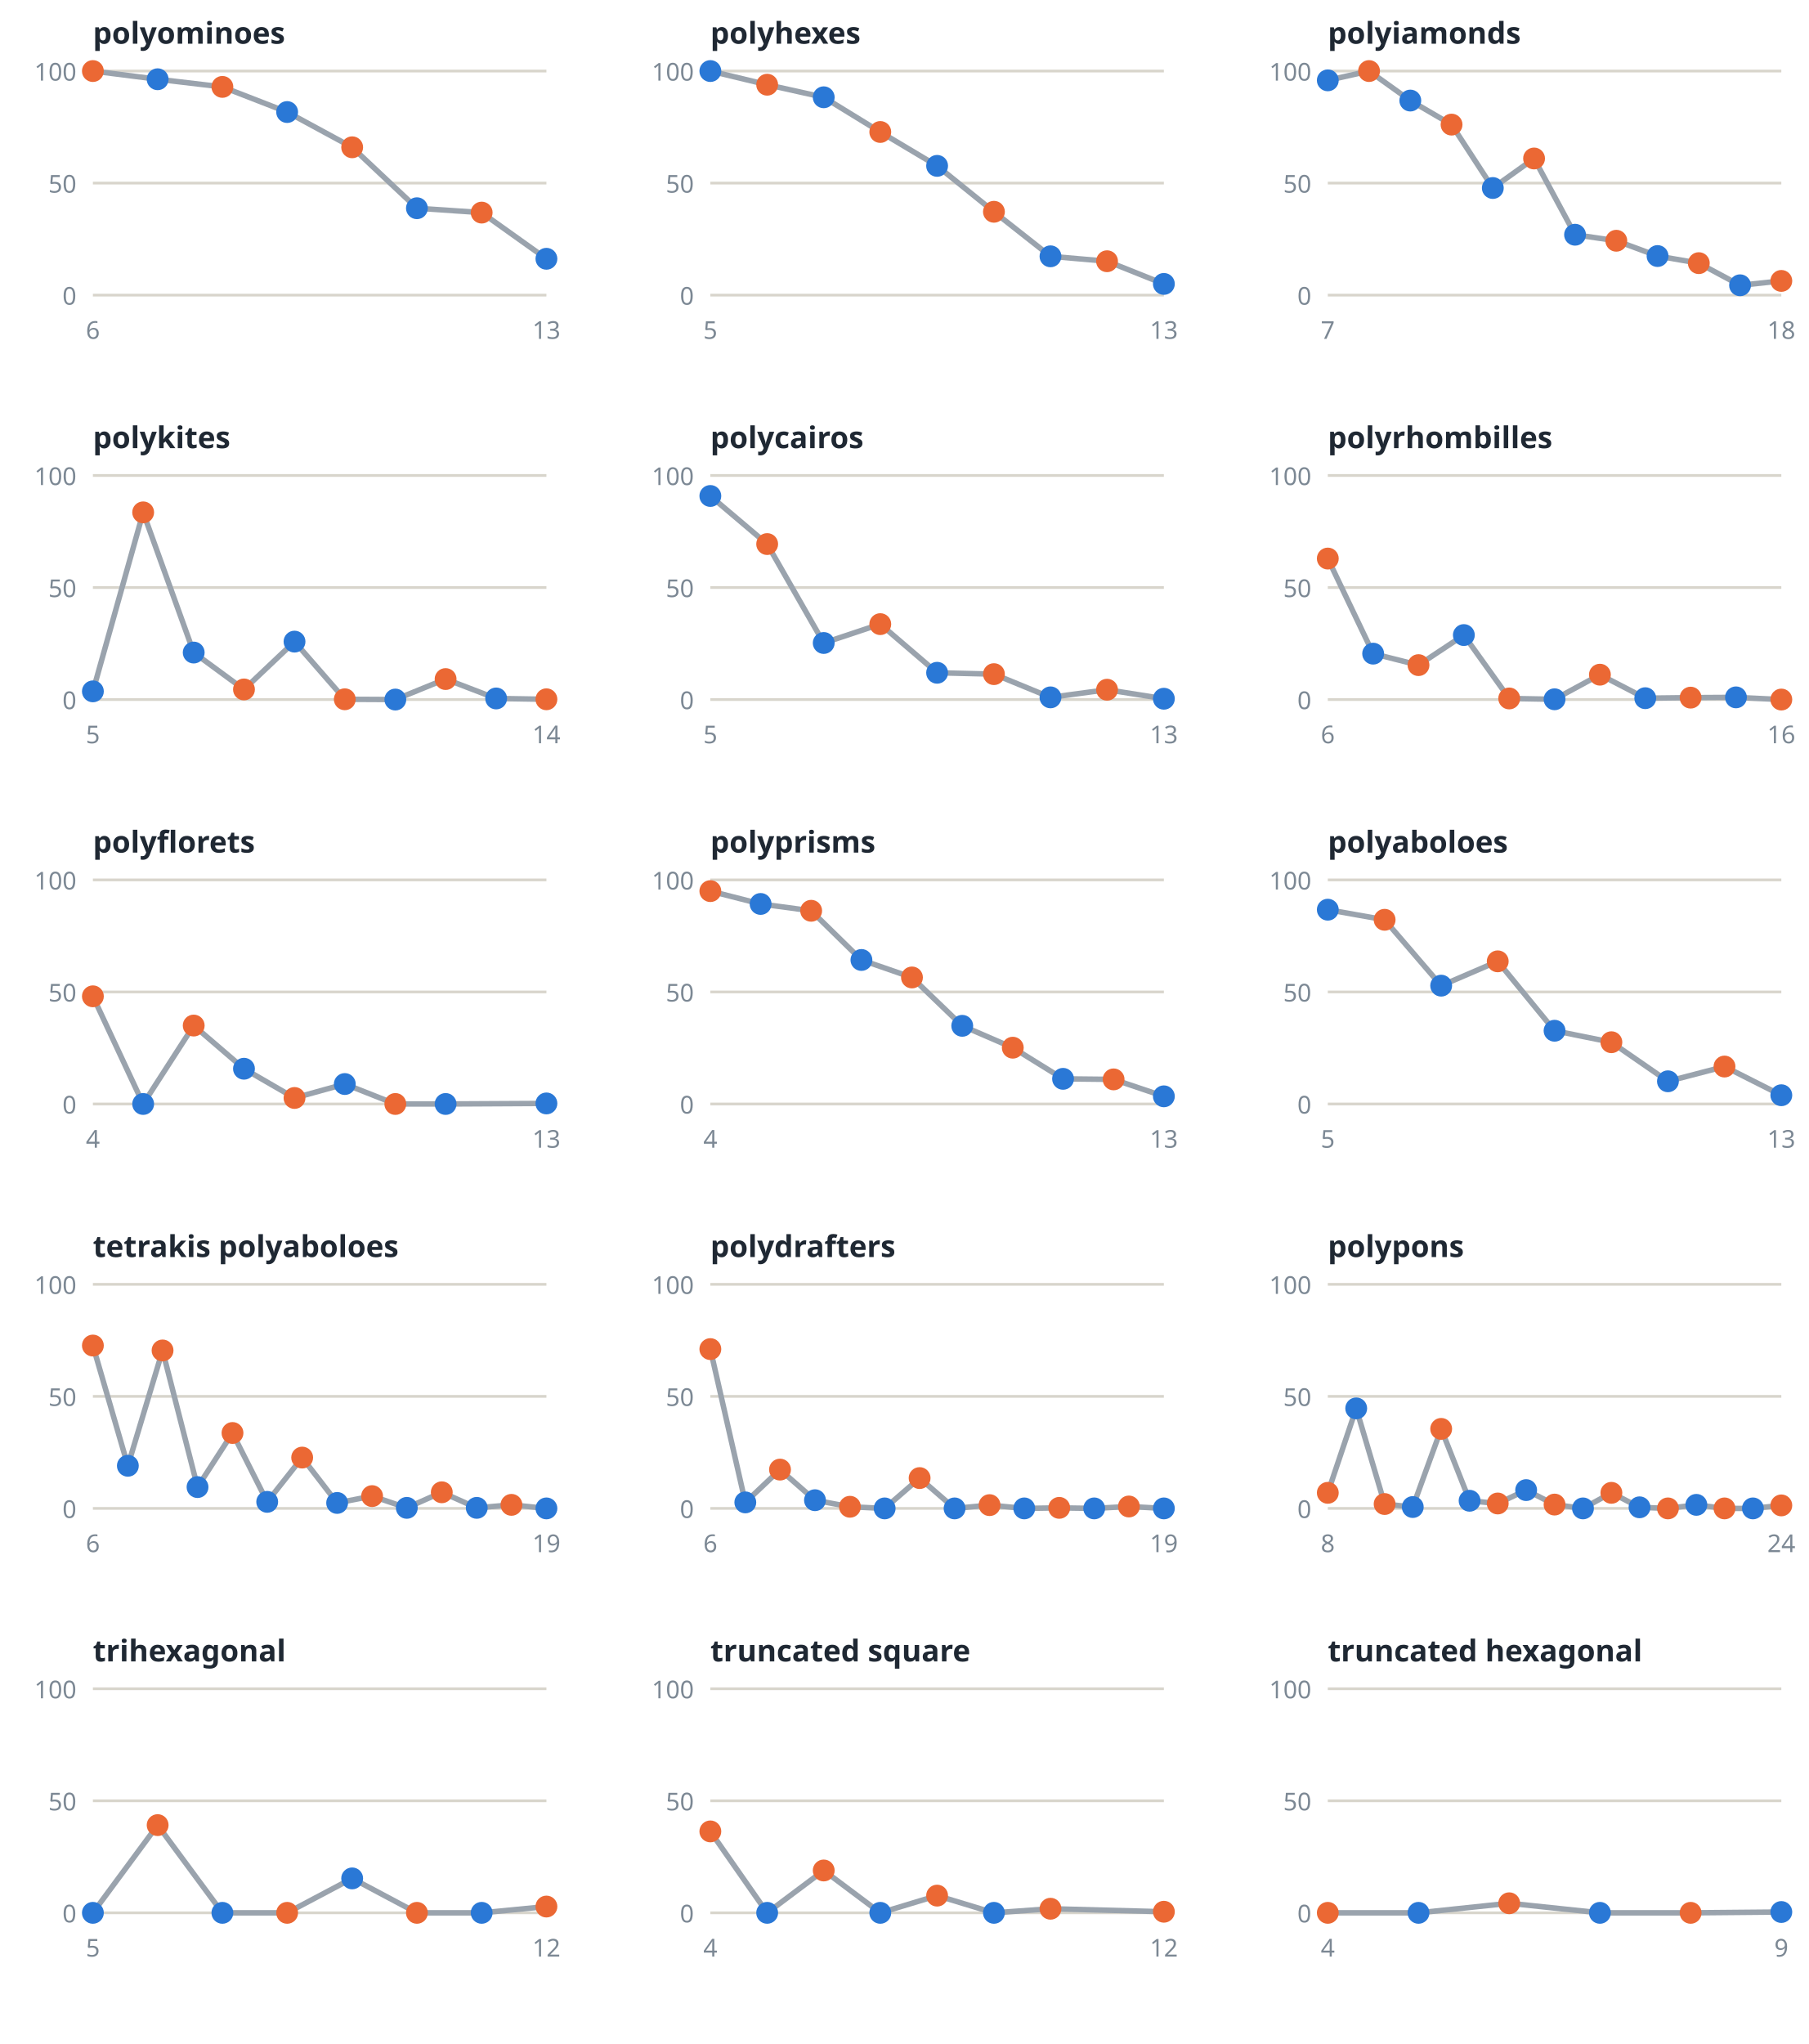
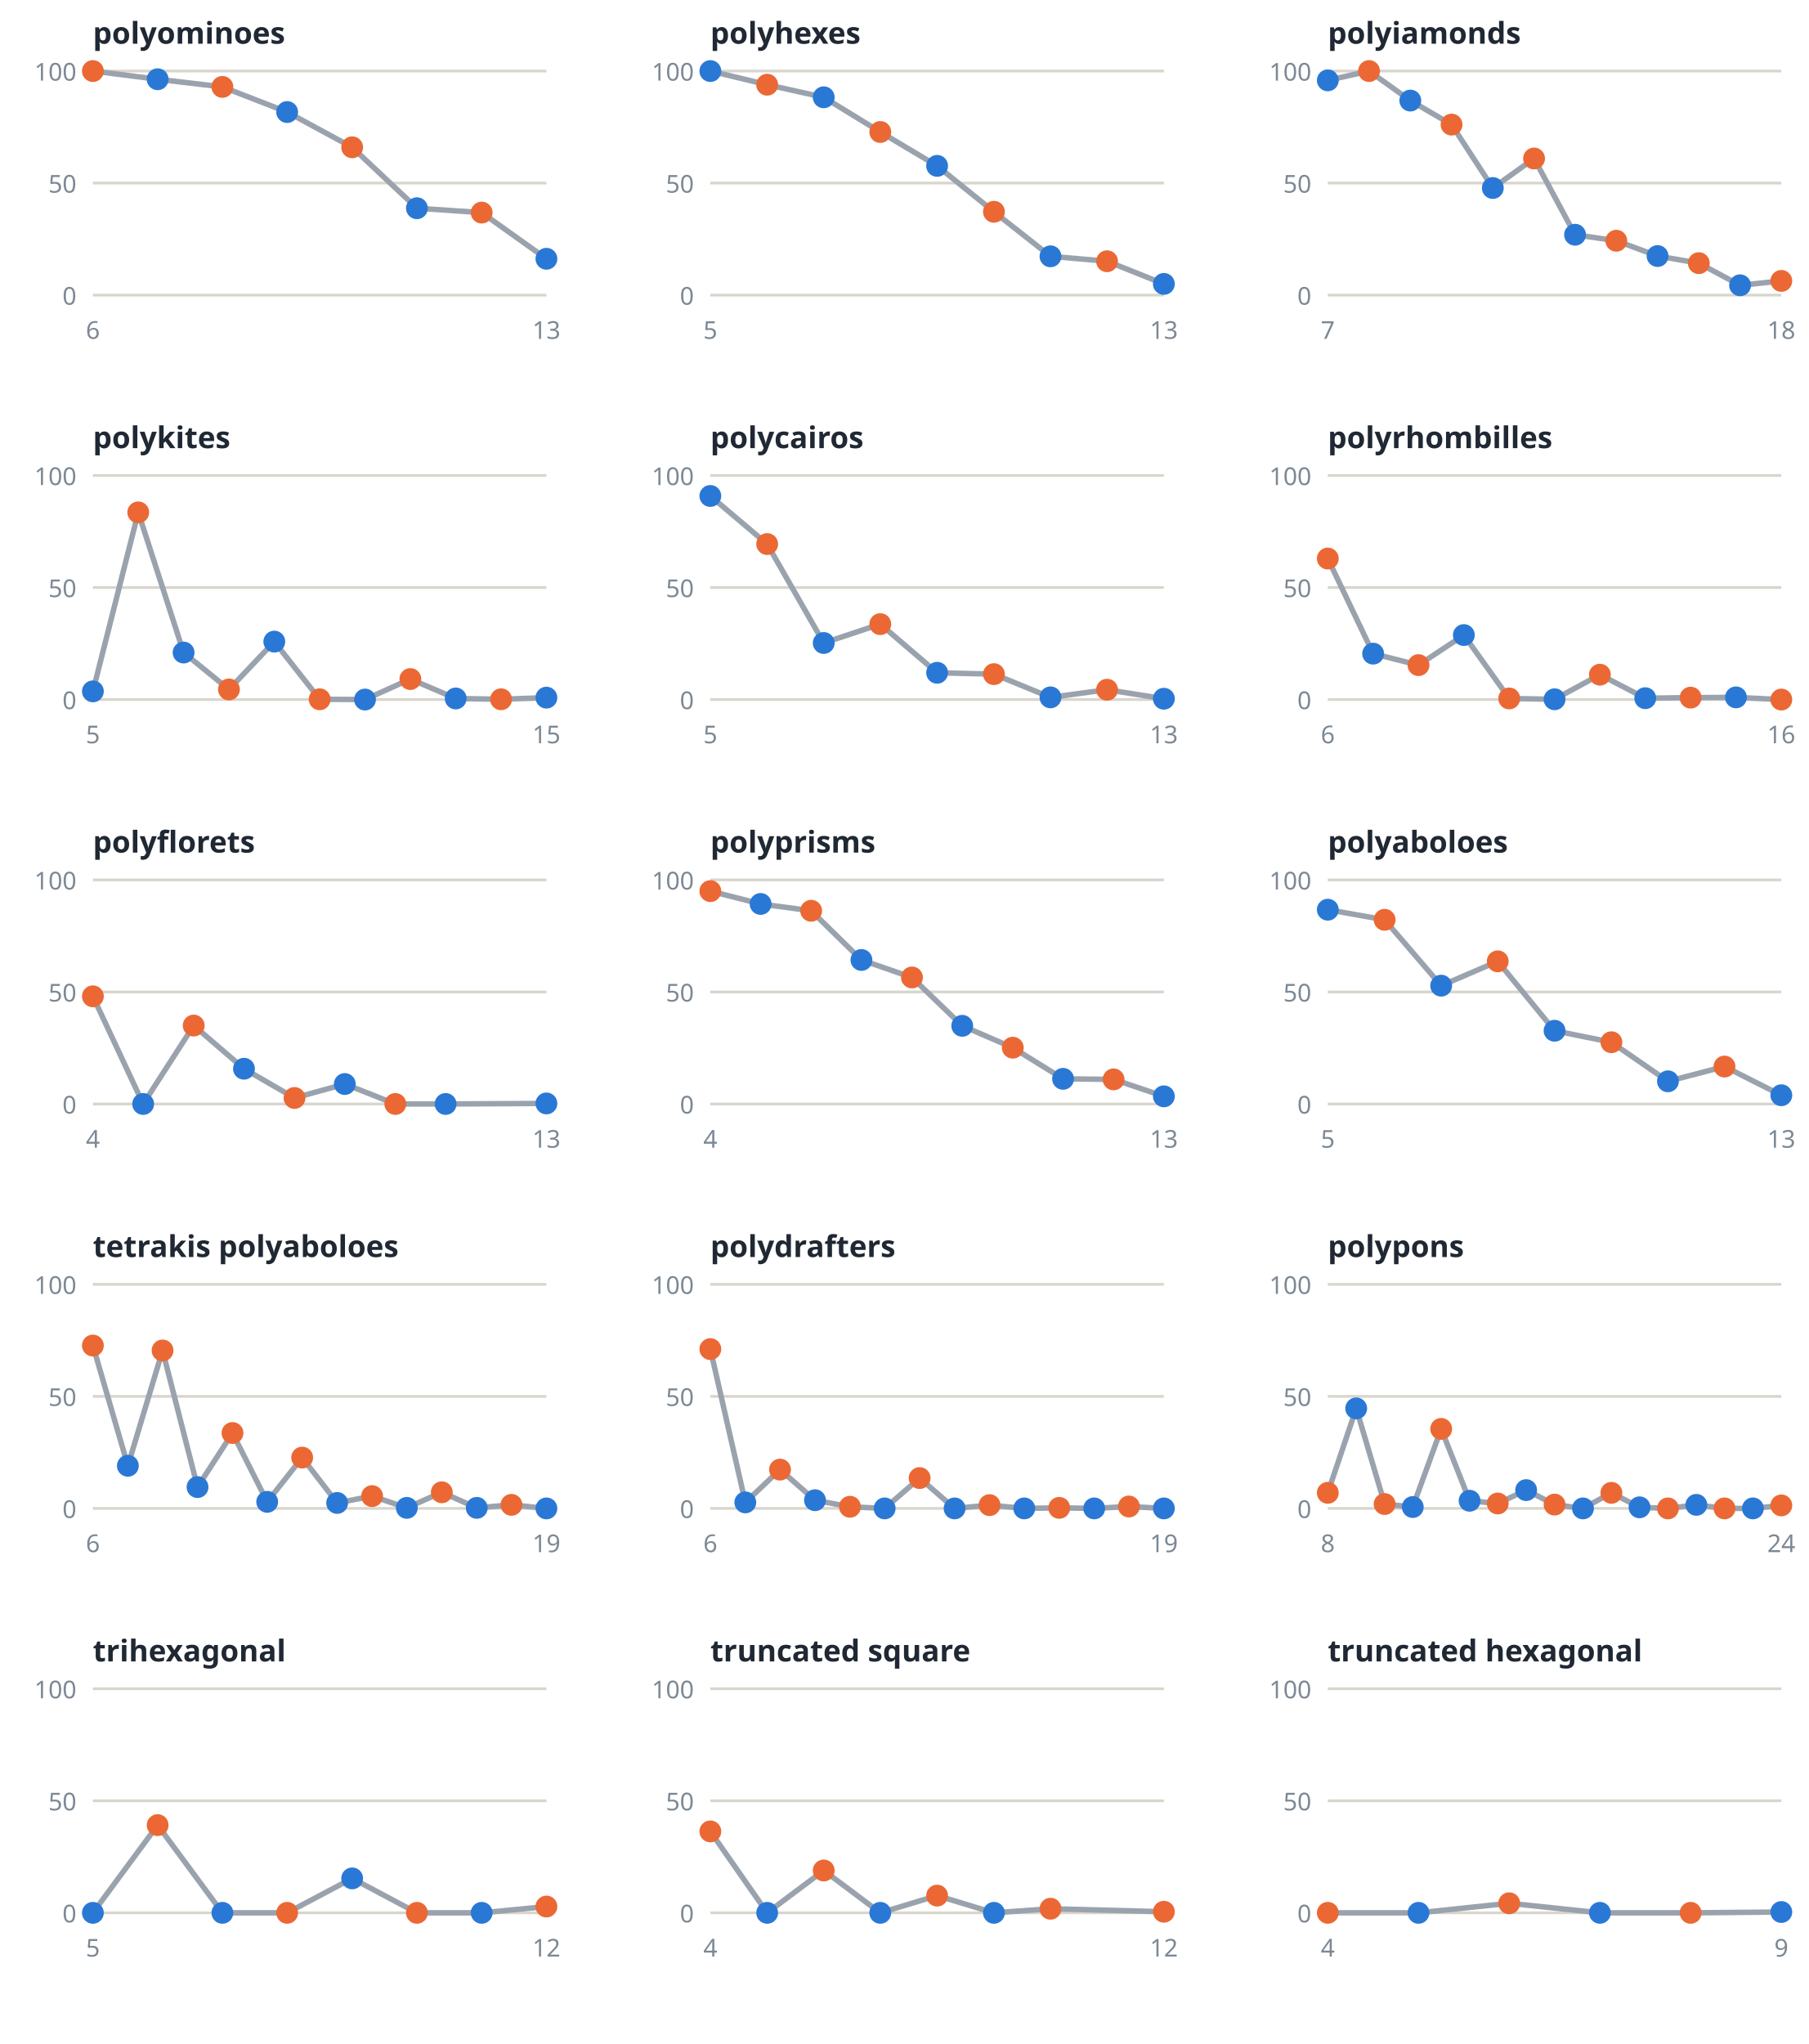
<svg xmlns="http://www.w3.org/2000/svg" viewBox="0 0 662 748" width="100%" role="img" aria-label="Fraction of shapes that tile the plane, by family and size">
  <style>
 .ptitle{font:600 11px ui-sans-serif,system-ui,sans-serif;fill:#1f2833}
 .axis{font:9px ui-sans-serif,system-ui,sans-serif;fill:#7c8894}
 .grid{stroke:#d8d5cc;stroke-width:1}
 .series{fill:none;stroke:#9aa3ad;stroke-width:2;stroke-linejoin:round}
 .dot.odd{fill:#2a78d6}
 .dot.even{fill:#eb6834}
 .key{font:10px ui-sans-serif,system-ui,sans-serif;fill:#5d6b7a}
 @media (prefers-color-scheme: dark){
  .ptitle{fill:#e6e8ea} .axis{fill:#98a4b0} .grid{stroke:#313a44}
  .series{stroke:#6b7480} .dot.odd{fill:#3987e5} .dot.even{fill:#d9552a}
  .key{fill:#9aa6b2}
 }
</style>
  <g class="panel">
    <text class="ptitle" x="34" y="16">polyominoes</text>
    <line class="grid" x1="34" y1="108.0" x2="200" y2="108.0" />
    <text class="axis" x="28" y="111.5" text-anchor="end">0</text>
    <line class="grid" x1="34" y1="67.0" x2="200" y2="67.0" />
    <text class="axis" x="28" y="70.5" text-anchor="end">50</text>
    <line class="grid" x1="34" y1="26.0" x2="200" y2="26.0" />
    <text class="axis" x="28" y="29.5" text-anchor="end">100</text>
    <path class="series" d="M34.0,26.0 L57.7,29.0 L81.4,31.8 L105.1,41.0 L128.9,53.9 L152.6,76.2 L176.3,77.8 L200.0,94.7" />
    <circle class="dot even" cx="34.0" cy="26.0" r="4" />
    <circle class="dot odd" cx="57.7" cy="29.0" r="4" />
    <circle class="dot even" cx="81.4" cy="31.8" r="4" />
    <circle class="dot odd" cx="105.1" cy="41.0" r="4" />
    <circle class="dot even" cx="128.9" cy="53.9" r="4" />
    <circle class="dot odd" cx="152.6" cy="76.2" r="4" />
    <circle class="dot even" cx="176.3" cy="77.8" r="4" />
    <circle class="dot odd" cx="200.0" cy="94.7" r="4" />
    <text class="axis" x="34.0" y="124" text-anchor="middle">6</text>
    <text class="axis" x="200.0" y="124" text-anchor="middle">13</text>
  </g>
  <g class="panel">
    <text class="ptitle" x="260" y="16">polyhexes</text>
    <line class="grid" x1="260" y1="108.0" x2="426" y2="108.0" />
    <text class="axis" x="254" y="111.5" text-anchor="end">0</text>
    <line class="grid" x1="260" y1="67.0" x2="426" y2="67.0" />
    <text class="axis" x="254" y="70.5" text-anchor="end">50</text>
    <line class="grid" x1="260" y1="26.0" x2="426" y2="26.0" />
    <text class="axis" x="254" y="29.5" text-anchor="end">100</text>
    <path class="series" d="M260.0,26.0 L280.8,31.0 L301.5,35.6 L322.2,48.3 L343.0,60.7 L363.8,77.5 L384.5,93.8 L405.2,95.6 L426.0,103.9" />
    <circle class="dot odd" cx="260.0" cy="26.0" r="4" />
    <circle class="dot even" cx="280.8" cy="31.0" r="4" />
    <circle class="dot odd" cx="301.5" cy="35.6" r="4" />
    <circle class="dot even" cx="322.2" cy="48.3" r="4" />
    <circle class="dot odd" cx="343.0" cy="60.7" r="4" />
    <circle class="dot even" cx="363.8" cy="77.5" r="4" />
    <circle class="dot odd" cx="384.5" cy="93.8" r="4" />
    <circle class="dot even" cx="405.2" cy="95.6" r="4" />
    <circle class="dot odd" cx="426.0" cy="103.9" r="4" />
    <text class="axis" x="260.0" y="124" text-anchor="middle">5</text>
    <text class="axis" x="426.0" y="124" text-anchor="middle">13</text>
  </g>
  <g class="panel">
    <text class="ptitle" x="486" y="16">polyiamonds</text>
    <line class="grid" x1="486" y1="108.0" x2="652" y2="108.0" />
    <text class="axis" x="480" y="111.5" text-anchor="end">0</text>
    <line class="grid" x1="486" y1="67.0" x2="652" y2="67.0" />
    <text class="axis" x="480" y="70.5" text-anchor="end">50</text>
    <line class="grid" x1="486" y1="26.0" x2="652" y2="26.0" />
    <text class="axis" x="480" y="29.5" text-anchor="end">100</text>
    <path class="series" d="M486.0,29.4 L501.1,26.0 L516.2,36.8 L531.3,45.6 L546.4,68.8 L561.5,58.0 L576.5,85.9 L591.6,88.1 L606.7,93.7 L621.8,96.3 L636.9,104.4 L652.0,102.8" />
    <circle class="dot odd" cx="486.0" cy="29.4" r="4" />
    <circle class="dot even" cx="501.1" cy="26.0" r="4" />
    <circle class="dot odd" cx="516.2" cy="36.8" r="4" />
    <circle class="dot even" cx="531.3" cy="45.6" r="4" />
    <circle class="dot odd" cx="546.4" cy="68.8" r="4" />
    <circle class="dot even" cx="561.5" cy="58.0" r="4" />
    <circle class="dot odd" cx="576.5" cy="85.9" r="4" />
    <circle class="dot even" cx="591.6" cy="88.1" r="4" />
    <circle class="dot odd" cx="606.7" cy="93.7" r="4" />
    <circle class="dot even" cx="621.8" cy="96.3" r="4" />
    <circle class="dot odd" cx="636.9" cy="104.4" r="4" />
    <circle class="dot even" cx="652.0" cy="102.8" r="4" />
    <text class="axis" x="486.0" y="124" text-anchor="middle">7</text>
    <text class="axis" x="652.0" y="124" text-anchor="middle">18</text>
  </g>
  <g class="panel">
    <text class="ptitle" x="34" y="164">polykites</text>
    <line class="grid" x1="34" y1="256.0" x2="200" y2="256.0" />
    <text class="axis" x="28" y="259.5" text-anchor="end">0</text>
    <line class="grid" x1="34" y1="215.0" x2="200" y2="215.0" />
    <text class="axis" x="28" y="218.5" text-anchor="end">50</text>
    <line class="grid" x1="34" y1="174.0" x2="200" y2="174.0" />
    <text class="axis" x="28" y="177.5" text-anchor="end">100</text>
-     <path class="series" d="M34.0,253.0 L52.4,187.5 L70.9,238.8 L89.3,252.3 L107.8,234.8 L126.2,255.9 L144.7,256.0 L163.1,248.5 L181.6,255.6 L200.0,255.9" />
+     <path class="series" d="M34.0,253.0 L50.6,187.5 L67.2,238.8 L83.8,252.3 L100.4,234.8 L117.0,255.9 L133.6,256.0 L150.2,248.5 L166.8,255.6 L183.4,255.9 L200.0,255.3" />
    <circle class="dot odd" cx="34.0" cy="253.0" r="4" />
-     <circle class="dot even" cx="52.4" cy="187.5" r="4" />
-     <circle class="dot odd" cx="70.9" cy="238.8" r="4" />
-     <circle class="dot even" cx="89.3" cy="252.3" r="4" />
-     <circle class="dot odd" cx="107.8" cy="234.8" r="4" />
-     <circle class="dot even" cx="126.2" cy="255.9" r="4" />
-     <circle class="dot odd" cx="144.7" cy="256.0" r="4" />
-     <circle class="dot even" cx="163.1" cy="248.5" r="4" />
-     <circle class="dot odd" cx="181.6" cy="255.6" r="4" />
-     <circle class="dot even" cx="200.0" cy="255.9" r="4" />
+     <circle class="dot even" cx="50.6" cy="187.5" r="4" />
+     <circle class="dot odd" cx="67.2" cy="238.8" r="4" />
+     <circle class="dot even" cx="83.8" cy="252.3" r="4" />
+     <circle class="dot odd" cx="100.4" cy="234.8" r="4" />
+     <circle class="dot even" cx="117.0" cy="255.9" r="4" />
+     <circle class="dot odd" cx="133.6" cy="256.0" r="4" />
+     <circle class="dot even" cx="150.2" cy="248.5" r="4" />
+     <circle class="dot odd" cx="166.8" cy="255.6" r="4" />
+     <circle class="dot even" cx="183.4" cy="255.9" r="4" />
+     <circle class="dot odd" cx="200.0" cy="255.3" r="4" />
    <text class="axis" x="34.0" y="272" text-anchor="middle">5</text>
-     <text class="axis" x="200.0" y="272" text-anchor="middle">14</text>
+     <text class="axis" x="200.0" y="272" text-anchor="middle">15</text>
  </g>
  <g class="panel">
    <text class="ptitle" x="260" y="164">polycairos</text>
    <line class="grid" x1="260" y1="256.0" x2="426" y2="256.0" />
    <text class="axis" x="254" y="259.5" text-anchor="end">0</text>
    <line class="grid" x1="260" y1="215.0" x2="426" y2="215.0" />
    <text class="axis" x="254" y="218.5" text-anchor="end">50</text>
    <line class="grid" x1="260" y1="174.0" x2="426" y2="174.0" />
    <text class="axis" x="254" y="177.5" text-anchor="end">100</text>
    <path class="series" d="M260.0,181.5 L280.8,199.1 L301.5,235.3 L322.2,228.4 L343.0,246.2 L363.8,246.7 L384.5,255.2 L405.2,252.4 L426.0,255.7" />
    <circle class="dot odd" cx="260.0" cy="181.5" r="4" />
    <circle class="dot even" cx="280.8" cy="199.1" r="4" />
    <circle class="dot odd" cx="301.5" cy="235.3" r="4" />
    <circle class="dot even" cx="322.2" cy="228.4" r="4" />
    <circle class="dot odd" cx="343.0" cy="246.2" r="4" />
    <circle class="dot even" cx="363.8" cy="246.7" r="4" />
    <circle class="dot odd" cx="384.5" cy="255.2" r="4" />
    <circle class="dot even" cx="405.2" cy="252.4" r="4" />
    <circle class="dot odd" cx="426.0" cy="255.7" r="4" />
    <text class="axis" x="260.0" y="272" text-anchor="middle">5</text>
    <text class="axis" x="426.0" y="272" text-anchor="middle">13</text>
  </g>
  <g class="panel">
    <text class="ptitle" x="486" y="164">polyrhombilles</text>
    <line class="grid" x1="486" y1="256.0" x2="652" y2="256.0" />
    <text class="axis" x="480" y="259.5" text-anchor="end">0</text>
    <line class="grid" x1="486" y1="215.0" x2="652" y2="215.0" />
    <text class="axis" x="480" y="218.5" text-anchor="end">50</text>
    <line class="grid" x1="486" y1="174.0" x2="652" y2="174.0" />
    <text class="axis" x="480" y="177.5" text-anchor="end">100</text>
    <path class="series" d="M486.0,204.4 L502.6,239.2 L519.2,243.4 L535.8,232.4 L552.4,255.6 L569.0,255.9 L585.6,246.9 L602.2,255.5 L618.8,255.3 L635.4,255.2 L652.0,256.0" />
    <circle class="dot even" cx="486.0" cy="204.4" r="4" />
    <circle class="dot odd" cx="502.6" cy="239.2" r="4" />
    <circle class="dot even" cx="519.2" cy="243.4" r="4" />
    <circle class="dot odd" cx="535.8" cy="232.4" r="4" />
    <circle class="dot even" cx="552.4" cy="255.6" r="4" />
    <circle class="dot odd" cx="569.0" cy="255.9" r="4" />
    <circle class="dot even" cx="585.6" cy="246.9" r="4" />
    <circle class="dot odd" cx="602.2" cy="255.5" r="4" />
    <circle class="dot even" cx="618.8" cy="255.3" r="4" />
    <circle class="dot odd" cx="635.4" cy="255.2" r="4" />
    <circle class="dot even" cx="652.0" cy="256.0" r="4" />
    <text class="axis" x="486.0" y="272" text-anchor="middle">6</text>
    <text class="axis" x="652.0" y="272" text-anchor="middle">16</text>
  </g>
  <g class="panel">
    <text class="ptitle" x="34" y="312">polyflorets</text>
    <line class="grid" x1="34" y1="404.0" x2="200" y2="404.0" />
    <text class="axis" x="28" y="407.5" text-anchor="end">0</text>
    <line class="grid" x1="34" y1="363.0" x2="200" y2="363.0" />
    <text class="axis" x="28" y="366.5" text-anchor="end">50</text>
    <line class="grid" x1="34" y1="322.0" x2="200" y2="322.0" />
    <text class="axis" x="28" y="325.5" text-anchor="end">100</text>
    <path class="series" d="M34.0,364.6 L52.4,404.0 L70.9,375.3 L89.3,391.1 L107.8,401.8 L126.2,396.7 L144.7,404.0 L163.1,404.0 L200.0,403.8" />
    <circle class="dot even" cx="34.0" cy="364.6" r="4" />
    <circle class="dot odd" cx="52.4" cy="404.0" r="4" />
    <circle class="dot even" cx="70.9" cy="375.3" r="4" />
    <circle class="dot odd" cx="89.3" cy="391.1" r="4" />
    <circle class="dot even" cx="107.8" cy="401.8" r="4" />
    <circle class="dot odd" cx="126.2" cy="396.7" r="4" />
    <circle class="dot even" cx="144.7" cy="404.0" r="4" />
    <circle class="dot odd" cx="163.1" cy="404.0" r="4" />
    <circle class="dot odd" cx="200.0" cy="403.8" r="4" />
    <text class="axis" x="34.0" y="420" text-anchor="middle">4</text>
    <text class="axis" x="200.0" y="420" text-anchor="middle">13</text>
  </g>
  <g class="panel">
    <text class="ptitle" x="260" y="312">polyprisms</text>
    <line class="grid" x1="260" y1="404.0" x2="426" y2="404.0" />
    <text class="axis" x="254" y="407.5" text-anchor="end">0</text>
    <line class="grid" x1="260" y1="363.0" x2="426" y2="363.0" />
    <text class="axis" x="254" y="366.5" text-anchor="end">50</text>
    <line class="grid" x1="260" y1="322.0" x2="426" y2="322.0" />
    <text class="axis" x="254" y="325.5" text-anchor="end">100</text>
    <path class="series" d="M260.0,326.1 L278.4,330.8 L296.9,333.3 L315.3,351.3 L333.8,357.7 L352.2,375.4 L370.7,383.4 L389.1,394.8 L407.6,395.0 L426.0,401.2" />
    <circle class="dot even" cx="260.0" cy="326.1" r="4" />
    <circle class="dot odd" cx="278.4" cy="330.8" r="4" />
    <circle class="dot even" cx="296.9" cy="333.3" r="4" />
    <circle class="dot odd" cx="315.3" cy="351.3" r="4" />
    <circle class="dot even" cx="333.8" cy="357.7" r="4" />
    <circle class="dot odd" cx="352.2" cy="375.4" r="4" />
    <circle class="dot even" cx="370.7" cy="383.4" r="4" />
    <circle class="dot odd" cx="389.1" cy="394.8" r="4" />
    <circle class="dot even" cx="407.6" cy="395.0" r="4" />
    <circle class="dot odd" cx="426.0" cy="401.2" r="4" />
    <text class="axis" x="260.0" y="420" text-anchor="middle">4</text>
    <text class="axis" x="426.0" y="420" text-anchor="middle">13</text>
  </g>
  <g class="panel">
    <text class="ptitle" x="486" y="312">polyaboloes</text>
    <line class="grid" x1="486" y1="404.0" x2="652" y2="404.0" />
    <text class="axis" x="480" y="407.5" text-anchor="end">0</text>
    <line class="grid" x1="486" y1="363.0" x2="652" y2="363.0" />
    <text class="axis" x="480" y="366.5" text-anchor="end">50</text>
    <line class="grid" x1="486" y1="322.0" x2="652" y2="322.0" />
    <text class="axis" x="480" y="325.5" text-anchor="end">100</text>
    <path class="series" d="M486.0,332.9 L506.8,336.6 L527.5,360.7 L548.2,351.8 L569.0,377.2 L589.8,381.4 L610.5,395.7 L631.2,390.3 L652.0,400.8" />
    <circle class="dot odd" cx="486.0" cy="332.9" r="4" />
    <circle class="dot even" cx="506.8" cy="336.6" r="4" />
    <circle class="dot odd" cx="527.5" cy="360.7" r="4" />
    <circle class="dot even" cx="548.2" cy="351.8" r="4" />
    <circle class="dot odd" cx="569.0" cy="377.2" r="4" />
    <circle class="dot even" cx="589.8" cy="381.4" r="4" />
    <circle class="dot odd" cx="610.5" cy="395.7" r="4" />
    <circle class="dot even" cx="631.2" cy="390.3" r="4" />
    <circle class="dot odd" cx="652.0" cy="400.8" r="4" />
    <text class="axis" x="486.0" y="420" text-anchor="middle">5</text>
    <text class="axis" x="652.0" y="420" text-anchor="middle">13</text>
  </g>
  <g class="panel">
    <text class="ptitle" x="34" y="460">tetrakis polyaboloes</text>
    <line class="grid" x1="34" y1="552.0" x2="200" y2="552.0" />
    <text class="axis" x="28" y="555.5" text-anchor="end">0</text>
    <line class="grid" x1="34" y1="511.0" x2="200" y2="511.0" />
    <text class="axis" x="28" y="514.5" text-anchor="end">50</text>
    <line class="grid" x1="34" y1="470.0" x2="200" y2="470.0" />
    <text class="axis" x="28" y="473.5" text-anchor="end">100</text>
    <path class="series" d="M34.0,492.4 L46.8,536.4 L59.5,494.2 L72.3,544.2 L85.1,524.4 L97.8,549.6 L110.6,533.4 L123.4,550.0 L136.2,547.5 L148.9,551.8 L161.7,546.1 L174.5,551.8 L187.2,550.7 L200.0,552.0" />
    <circle class="dot even" cx="34.0" cy="492.4" r="4" />
    <circle class="dot odd" cx="46.8" cy="536.4" r="4" />
    <circle class="dot even" cx="59.5" cy="494.2" r="4" />
    <circle class="dot odd" cx="72.3" cy="544.2" r="4" />
    <circle class="dot even" cx="85.1" cy="524.4" r="4" />
    <circle class="dot odd" cx="97.8" cy="549.6" r="4" />
    <circle class="dot even" cx="110.6" cy="533.4" r="4" />
    <circle class="dot odd" cx="123.4" cy="550.0" r="4" />
    <circle class="dot even" cx="136.2" cy="547.5" r="4" />
    <circle class="dot odd" cx="148.9" cy="551.8" r="4" />
    <circle class="dot even" cx="161.7" cy="546.1" r="4" />
    <circle class="dot odd" cx="174.5" cy="551.8" r="4" />
    <circle class="dot even" cx="187.2" cy="550.7" r="4" />
    <circle class="dot odd" cx="200.0" cy="552.0" r="4" />
    <text class="axis" x="34.0" y="568" text-anchor="middle">6</text>
    <text class="axis" x="200.0" y="568" text-anchor="middle">19</text>
  </g>
  <g class="panel">
    <text class="ptitle" x="260" y="460">polydrafters</text>
    <line class="grid" x1="260" y1="552.0" x2="426" y2="552.0" />
    <text class="axis" x="254" y="555.5" text-anchor="end">0</text>
    <line class="grid" x1="260" y1="511.0" x2="426" y2="511.0" />
    <text class="axis" x="254" y="514.5" text-anchor="end">50</text>
    <line class="grid" x1="260" y1="470.0" x2="426" y2="470.0" />
    <text class="axis" x="254" y="473.5" text-anchor="end">100</text>
    <path class="series" d="M260.0,493.7 L272.8,549.8 L285.5,537.8 L298.3,549.0 L311.1,551.4 L323.8,552.0 L336.6,540.9 L349.4,552.0 L362.2,550.8 L374.9,552.0 L387.7,551.8 L400.5,552.0 L413.2,551.3 L426.0,552.0" />
    <circle class="dot even" cx="260.0" cy="493.7" r="4" />
    <circle class="dot odd" cx="272.8" cy="549.8" r="4" />
    <circle class="dot even" cx="285.5" cy="537.8" r="4" />
    <circle class="dot odd" cx="298.3" cy="549.0" r="4" />
    <circle class="dot even" cx="311.1" cy="551.4" r="4" />
    <circle class="dot odd" cx="323.8" cy="552.0" r="4" />
    <circle class="dot even" cx="336.6" cy="540.9" r="4" />
    <circle class="dot odd" cx="349.4" cy="552.0" r="4" />
    <circle class="dot even" cx="362.2" cy="550.8" r="4" />
    <circle class="dot odd" cx="374.9" cy="552.0" r="4" />
    <circle class="dot even" cx="387.7" cy="551.8" r="4" />
    <circle class="dot odd" cx="400.5" cy="552.0" r="4" />
    <circle class="dot even" cx="413.2" cy="551.3" r="4" />
    <circle class="dot odd" cx="426.0" cy="552.0" r="4" />
    <text class="axis" x="260.0" y="568" text-anchor="middle">6</text>
    <text class="axis" x="426.0" y="568" text-anchor="middle">19</text>
  </g>
  <g class="panel">
    <text class="ptitle" x="486" y="460">polypons</text>
    <line class="grid" x1="486" y1="552.0" x2="652" y2="552.0" />
    <text class="axis" x="480" y="555.5" text-anchor="end">0</text>
    <line class="grid" x1="486" y1="511.0" x2="652" y2="511.0" />
    <text class="axis" x="480" y="514.5" text-anchor="end">50</text>
    <line class="grid" x1="486" y1="470.0" x2="652" y2="470.0" />
    <text class="axis" x="480" y="473.5" text-anchor="end">100</text>
    <path class="series" d="M486.0,546.3 L496.4,515.4 L506.8,550.4 L517.1,551.5 L527.5,522.9 L537.9,549.2 L548.2,550.2 L558.6,545.3 L569.0,550.6 L579.4,552.0 L589.8,546.3 L600.1,551.6 L610.5,552.0 L620.9,550.7 L631.2,552.0 L641.6,552.0 L652.0,550.9" />
    <circle class="dot even" cx="486.0" cy="546.3" r="4" />
    <circle class="dot odd" cx="496.4" cy="515.4" r="4" />
    <circle class="dot even" cx="506.8" cy="550.4" r="4" />
    <circle class="dot odd" cx="517.1" cy="551.5" r="4" />
    <circle class="dot even" cx="527.5" cy="522.9" r="4" />
    <circle class="dot odd" cx="537.9" cy="549.2" r="4" />
    <circle class="dot even" cx="548.2" cy="550.2" r="4" />
    <circle class="dot odd" cx="558.6" cy="545.3" r="4" />
    <circle class="dot even" cx="569.0" cy="550.6" r="4" />
    <circle class="dot odd" cx="579.4" cy="552.0" r="4" />
    <circle class="dot even" cx="589.8" cy="546.3" r="4" />
    <circle class="dot odd" cx="600.1" cy="551.6" r="4" />
    <circle class="dot even" cx="610.5" cy="552.0" r="4" />
    <circle class="dot odd" cx="620.9" cy="550.7" r="4" />
    <circle class="dot even" cx="631.2" cy="552.0" r="4" />
    <circle class="dot odd" cx="641.6" cy="552.0" r="4" />
    <circle class="dot even" cx="652.0" cy="550.9" r="4" />
    <text class="axis" x="486.0" y="568" text-anchor="middle">8</text>
    <text class="axis" x="652.0" y="568" text-anchor="middle">24</text>
  </g>
  <g class="panel">
    <text class="ptitle" x="34" y="608">trihexagonal</text>
    <line class="grid" x1="34" y1="700.0" x2="200" y2="700.0" />
    <text class="axis" x="28" y="703.5" text-anchor="end">0</text>
    <line class="grid" x1="34" y1="659.0" x2="200" y2="659.0" />
    <text class="axis" x="28" y="662.5" text-anchor="end">50</text>
    <line class="grid" x1="34" y1="618.0" x2="200" y2="618.0" />
    <text class="axis" x="28" y="621.5" text-anchor="end">100</text>
    <path class="series" d="M34.0,700.0 L57.7,667.9 L81.4,700.0 L105.1,700.0 L128.9,687.4 L152.6,700.0 L176.3,700.0 L200.0,697.7" />
    <circle class="dot odd" cx="34.0" cy="700.0" r="4" />
    <circle class="dot even" cx="57.7" cy="667.9" r="4" />
    <circle class="dot odd" cx="81.4" cy="700.0" r="4" />
    <circle class="dot even" cx="105.1" cy="700.0" r="4" />
    <circle class="dot odd" cx="128.9" cy="687.4" r="4" />
    <circle class="dot even" cx="152.6" cy="700.0" r="4" />
    <circle class="dot odd" cx="176.3" cy="700.0" r="4" />
    <circle class="dot even" cx="200.0" cy="697.7" r="4" />
    <text class="axis" x="34.0" y="716" text-anchor="middle">5</text>
    <text class="axis" x="200.0" y="716" text-anchor="middle">12</text>
  </g>
  <g class="panel">
    <text class="ptitle" x="260" y="608">truncated square</text>
    <line class="grid" x1="260" y1="700.0" x2="426" y2="700.0" />
    <text class="axis" x="254" y="703.5" text-anchor="end">0</text>
    <line class="grid" x1="260" y1="659.0" x2="426" y2="659.0" />
    <text class="axis" x="254" y="662.5" text-anchor="end">50</text>
    <line class="grid" x1="260" y1="618.0" x2="426" y2="618.0" />
    <text class="axis" x="254" y="621.5" text-anchor="end">100</text>
    <path class="series" d="M260.0,670.2 L280.8,700.0 L301.5,684.5 L322.2,700.0 L343.0,693.7 L363.8,700.0 L384.5,698.5 L426.0,699.6" />
    <circle class="dot even" cx="260.0" cy="670.2" r="4" />
    <circle class="dot odd" cx="280.8" cy="700.0" r="4" />
    <circle class="dot even" cx="301.5" cy="684.5" r="4" />
    <circle class="dot odd" cx="322.2" cy="700.0" r="4" />
    <circle class="dot even" cx="343.0" cy="693.7" r="4" />
    <circle class="dot odd" cx="363.8" cy="700.0" r="4" />
    <circle class="dot even" cx="384.5" cy="698.5" r="4" />
    <circle class="dot even" cx="426.0" cy="699.6" r="4" />
    <text class="axis" x="260.0" y="716" text-anchor="middle">4</text>
    <text class="axis" x="426.0" y="716" text-anchor="middle">12</text>
  </g>
  <g class="panel">
    <text class="ptitle" x="486" y="608">truncated hexagonal</text>
    <line class="grid" x1="486" y1="700.0" x2="652" y2="700.0" />
    <text class="axis" x="480" y="703.5" text-anchor="end">0</text>
    <line class="grid" x1="486" y1="659.0" x2="652" y2="659.0" />
    <text class="axis" x="480" y="662.5" text-anchor="end">50</text>
    <line class="grid" x1="486" y1="618.0" x2="652" y2="618.0" />
    <text class="axis" x="480" y="621.5" text-anchor="end">100</text>
    <path class="series" d="M486.0,700.0 L519.2,700.0 L552.4,696.5 L585.6,700.0 L618.8,700.0 L652.0,699.7" />
    <circle class="dot even" cx="486.0" cy="700.0" r="4" />
    <circle class="dot odd" cx="519.2" cy="700.0" r="4" />
    <circle class="dot even" cx="552.4" cy="696.5" r="4" />
    <circle class="dot odd" cx="585.6" cy="700.0" r="4" />
    <circle class="dot even" cx="618.8" cy="700.0" r="4" />
    <circle class="dot odd" cx="652.0" cy="699.7" r="4" />
    <text class="axis" x="486.0" y="716" text-anchor="middle">4</text>
    <text class="axis" x="652.0" y="716" text-anchor="middle">9</text>
  </g>
</svg>
